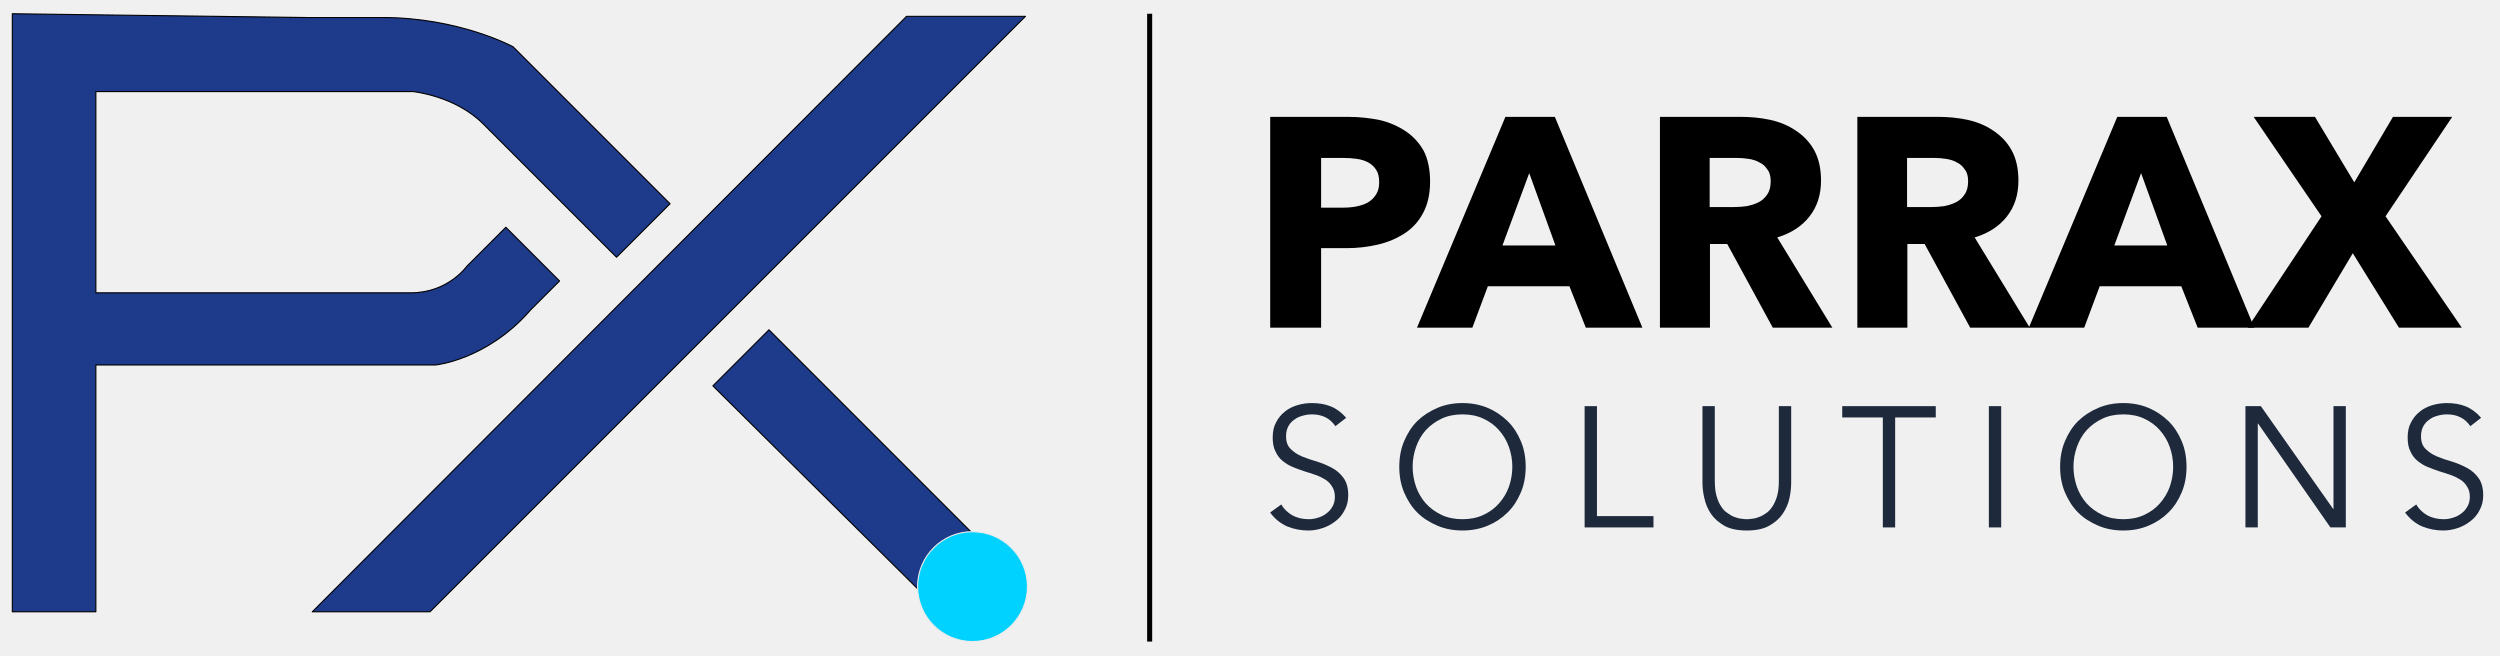
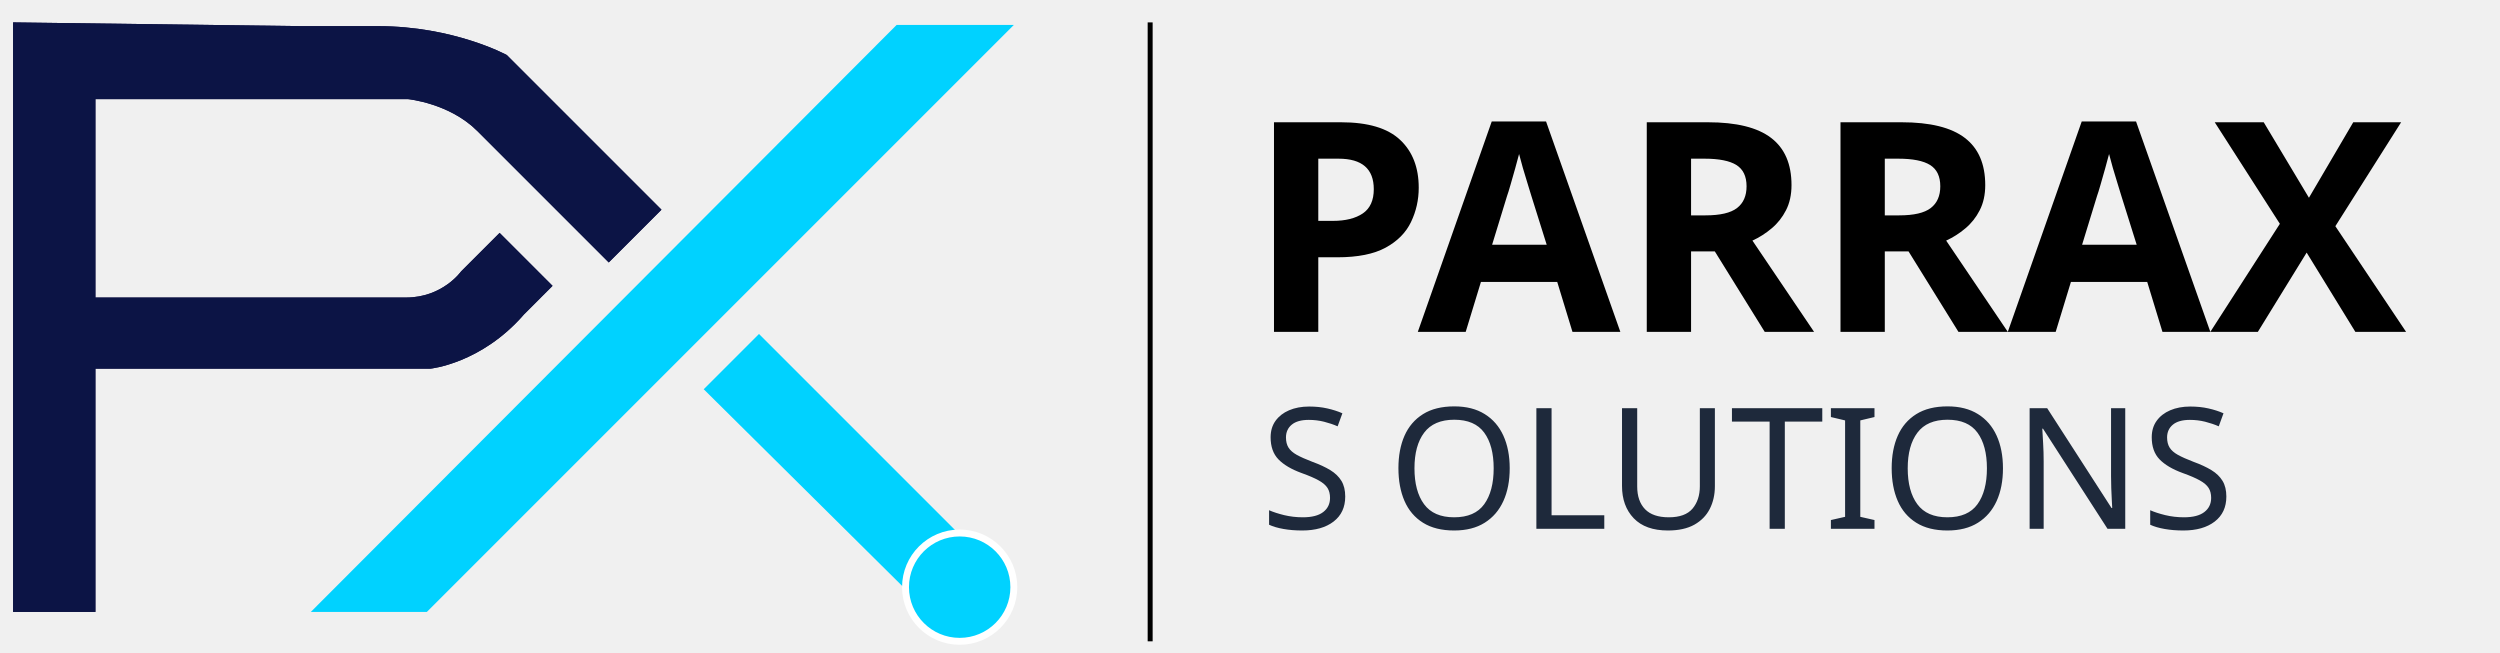
- <svg xmlns="http://www.w3.org/2000/svg" width="100%" height="100%" viewBox="88 108 2228 584" version="1.1" xml:space="preserve" style="fill-rule:evenodd;clip-rule:evenodd;stroke-linecap:round;stroke-linejoin:round;stroke-miterlimit:1.5;">
-   <g transform="matrix(1,0,0,1,-1401,-101)">
-     <g id="Parrax_Imagotipo_Dark" transform="matrix(1,0,0,1,327,101)">
+ <svg xmlns="http://www.w3.org/2000/svg" width="100%" height="100%" viewBox="80 100 2260 590" version="1.1" xml:space="preserve" style="fill-rule:evenodd;clip-rule:evenodd;stroke-linecap:round;stroke-linejoin:round;stroke-miterlimit:1.5;">
+   <g transform="matrix(1,0,0,1,-1377,-2528)">
+     <g id="ParraxDarkSinFondo" transform="matrix(1,0,0,1,303,2528)">
      <rect x="1074" y="0" width="2400" height="800" style="fill:none;" />
-       <g transform="matrix(1,0,0,1,45.32676,0)">
-         <g transform="matrix(1.691981,0,0,1.691981,860.3185,-497.3292)">
-           <path d="M527,561L556.529,531.471L664.76,639.701L635.713,668.747L527,561Z" style="fill:rgb(30,58,138);" />
-           <path d="M527,561L556.529,531.471L664.76,639.701L635.713,668.747L527,561Z" style="fill:none;stroke:black;stroke-width:0.59px;" />
-           <path d="M158,365L312,367L353,367C393.509,367 421.777,382.421 421.777,382.421L504.436,465.08L476.258,493.258L406,423C391.136,408.136 369,406 369,406L202,406L202,512L368,512C387.539,512 397.385,498.028 397.385,498.028L417.945,477.468L446.238,505.762L431,521C408.181,547.331 381,550 381,550L202,550L202,680L158,680L158,365Z" style="fill:rgb(30,58,138);" />
-           <path d="M158,365L158,680L202,680L202,550L381,550C381,550 408.181,547.331 431,521L446.238,505.762L417.945,477.468L397.385,498.028C397.385,498.028 387.539,512 368,512L202,512L202,406L369,406C369,406 391.136,408.136 406,423C420.864,437.864 476.258,493.258 476.258,493.258L504.436,465.08L421.777,382.421C421.777,382.421 393.509,367 353,367L312,367L158,365Z" style="fill:none;stroke:black;stroke-width:0.59px;" />
-           <path d="M316,680L629,366.365L691.635,366.365L378,680L316,680Z" style="fill:rgb(30,58,138);" />
-           <path d="M316,680L378,680L691.635,366.365L629,366.365L316,680Z" style="fill:none;stroke:black;stroke-width:0.59px;" />
+       <g transform="matrix(1,0,0,1,7.16338,-0)">
+         <g transform="matrix(0.236842,0,0,1,1677.721,0)">
+           <rect x="2139" y="120.244" width="19" height="559.513" />
+         </g>
+         <g transform="matrix(1.691981,0,0,1.691981,891.3185,-497.3292)">
+           <path d="M527,561L556.529,531.471L664.76,639.701L635.713,668.747L527,561Z" style="fill:rgb(0,210,255);" />
+           <path d="M158,365L312,367L353,367C393.509,367 421.777,382.421 421.777,382.421L504.436,465.08L476.258,493.258L406,423C391.136,408.136 369,406 369,406L202,406L202,512L368,512C387.539,512 397.385,498.028 397.385,498.028L417.945,477.468L446.238,505.762L431,521C408.181,547.331 381,550 381,550L202,550L202,680L158,680L158,365Z" style="fill:rgb(30,27,75);" />
+           <path d="M158,365L158,680L202,680L202,550L381,550C381,550 408.181,547.331 431,521L446.238,505.762L417.945,477.468L397.385,498.028C397.385,498.028 387.539,512 368,512L202,512L202,406L369,406C369,406 391.136,408.136 406,423C420.864,437.864 476.258,493.258 476.258,493.258L504.436,465.08L421.777,382.421C421.777,382.421 393.509,367 353,367L312,367L158,365Z" style="fill:rgb(12,20,69);" />
+           <g transform="matrix(1,0,0,1,1.062379,0)">
+             <path d="M316,680L378,680L691.635,366.365L629,366.365L316,680Z" style="fill:rgb(0,210,255);" />
+           </g>
          <g transform="matrix(1.205734,0,0,1.205734,-153.7283,-124.2143)">
-             <circle cx="678" cy="656" r="24" style="fill:rgb(0,210,255);stroke:rgb(235,235,235);stroke-width:0.49px;" />
+             <circle cx="678" cy="656" r="24" style="fill:rgb(0,210,255);stroke:white;stroke-width:3.06px;" />
          </g>
        </g>
-         <g transform="matrix(0.236842,0,0,1,1632.395,0)">
-           <rect x="2139" y="120.244" width="19" height="559.513" />
+         <g transform="matrix(1,0,0,1,45.32676,0)">
+           <rect x="2139" y="120.244" width="19" height="559.513" style="fill:none;" />
        </g>
-         <rect x="2139" y="120.244" width="19" height="559.513" style="fill:none;" />
-         <g transform="matrix(5.306948,0,0,5.306948,-10467.188,-906.6882)">
-           <g>
-             <g transform="matrix(50,0,0,50,2392.428,246.2221)">
-               <path d="M0.61,-0.49C0.61,-0.449 0.602,-0.414 0.587,-0.386C0.572,-0.357 0.551,-0.334 0.525,-0.317C0.499,-0.3 0.469,-0.287 0.435,-0.279C0.401,-0.271 0.366,-0.267 0.329,-0.267L0.244,-0.267L0.244,-0L0.073,-0L0.073,-0.708L0.333,-0.708C0.372,-0.708 0.408,-0.704 0.442,-0.697C0.475,-0.689 0.504,-0.676 0.529,-0.659C0.554,-0.642 0.574,-0.62 0.589,-0.593C0.603,-0.565 0.61,-0.531 0.61,-0.49ZM0.439,-0.489C0.439,-0.506 0.436,-0.519 0.429,-0.53C0.422,-0.541 0.413,-0.549 0.402,-0.555C0.391,-0.561 0.378,-0.565 0.363,-0.567C0.349,-0.569 0.334,-0.57 0.319,-0.57L0.244,-0.57L0.244,-0.403L0.316,-0.403C0.332,-0.403 0.347,-0.404 0.362,-0.407C0.377,-0.41 0.39,-0.414 0.402,-0.421C0.413,-0.428 0.422,-0.436 0.429,-0.448C0.436,-0.459 0.439,-0.472 0.439,-0.489Z" style="fill-rule:nonzero;" />
-             </g>
-             <g transform="matrix(50,0,0,50,2421.428,246.2221)">
-               <path d="M0.553,-0L0.498,-0.139L0.224,-0.139L0.172,-0L-0.014,-0L0.283,-0.708L0.449,-0.708L0.743,-0L0.553,-0ZM0.363,-0.519L0.273,-0.276L0.451,-0.276L0.363,-0.519Z" style="fill-rule:nonzero;" />
-             </g>
-             <g transform="matrix(50,0,0,50,2457.878,246.2221)">
-               <path d="M0.452,-0L0.299,-0.281L0.241,-0.281L0.241,-0L0.073,-0L0.073,-0.708L0.343,-0.708C0.377,-0.708 0.41,-0.705 0.443,-0.698C0.475,-0.691 0.504,-0.679 0.529,-0.662C0.555,-0.645 0.576,-0.623 0.591,-0.596C0.606,-0.569 0.614,-0.535 0.614,-0.494C0.614,-0.446 0.601,-0.406 0.575,-0.373C0.549,-0.34 0.513,-0.317 0.467,-0.303L0.652,-0L0.452,-0ZM0.445,-0.491C0.445,-0.508 0.442,-0.521 0.434,-0.531C0.427,-0.542 0.418,-0.55 0.407,-0.555C0.397,-0.561 0.384,-0.565 0.37,-0.567C0.357,-0.569 0.344,-0.57 0.331,-0.57L0.24,-0.57L0.24,-0.405L0.321,-0.405C0.335,-0.405 0.349,-0.406 0.364,-0.408C0.379,-0.411 0.392,-0.415 0.404,-0.421C0.416,-0.427 0.426,-0.436 0.433,-0.447C0.441,-0.458 0.445,-0.473 0.445,-0.491Z" style="fill-rule:nonzero;" />
-             </g>
-             <g transform="matrix(50,0,0,50,2491.028,246.2221)">
-               <path d="M0.452,-0L0.299,-0.281L0.241,-0.281L0.241,-0L0.073,-0L0.073,-0.708L0.343,-0.708C0.377,-0.708 0.41,-0.705 0.443,-0.698C0.475,-0.691 0.504,-0.679 0.529,-0.662C0.555,-0.645 0.576,-0.623 0.591,-0.596C0.606,-0.569 0.614,-0.535 0.614,-0.494C0.614,-0.446 0.601,-0.406 0.575,-0.373C0.549,-0.34 0.513,-0.317 0.467,-0.303L0.652,-0L0.452,-0ZM0.445,-0.491C0.445,-0.508 0.442,-0.521 0.434,-0.531C0.427,-0.542 0.418,-0.55 0.407,-0.555C0.397,-0.561 0.384,-0.565 0.37,-0.567C0.357,-0.569 0.344,-0.57 0.331,-0.57L0.24,-0.57L0.24,-0.405L0.321,-0.405C0.335,-0.405 0.349,-0.406 0.364,-0.408C0.379,-0.411 0.392,-0.415 0.404,-0.421C0.416,-0.427 0.426,-0.436 0.433,-0.447C0.441,-0.458 0.445,-0.473 0.445,-0.491Z" style="fill-rule:nonzero;" />
-             </g>
-             <g transform="matrix(50,0,0,50,2524.178,246.2221)">
-               <path d="M0.553,-0L0.498,-0.139L0.224,-0.139L0.172,-0L-0.014,-0L0.283,-0.708L0.449,-0.708L0.743,-0L0.553,-0ZM0.363,-0.519L0.273,-0.276L0.451,-0.276L0.363,-0.519Z" style="fill-rule:nonzero;" />
-             </g>
-             <g transform="matrix(50,0,0,50,2560.628,246.2221)">
-               <path d="M0.5,-0L0.345,-0.25L0.196,-0L-0.008,-0L0.24,-0.374L0.012,-0.708L0.218,-0.708L0.35,-0.488L0.48,-0.708L0.679,-0.708L0.455,-0.374L0.711,-0L0.5,-0Z" style="fill-rule:nonzero;" />
-             </g>
-           </g>
+         <g transform="matrix(5.306948,0,0,5.306948,-10421.861,-906.6882)">
+           <text x="2392.428px" y="246.222px" style="font-family:'AvenirNext-Bold', 'Avenir Next', sans-serif;font-weight:700;font-size:50px;">P<tspan x="2421.428px 2457.878px " y="246.222px 246.222px ">AR</tspan>RAX</text>
        </g>
-         <g transform="matrix(3.053046,0,0,3.053046,-4994.949,-474.1661)">
-           <g>
-             <g transform="matrix(50,0,0,50,2370.069,344.6411)">
-               <path d="M0.431,-0.591C0.4,-0.637 0.354,-0.66 0.294,-0.66C0.275,-0.66 0.257,-0.657 0.239,-0.652C0.221,-0.647 0.205,-0.64 0.191,-0.629C0.176,-0.619 0.165,-0.606 0.156,-0.59C0.147,-0.573 0.143,-0.554 0.143,-0.532C0.143,-0.5 0.152,-0.475 0.17,-0.458C0.188,-0.44 0.21,-0.425 0.237,-0.414C0.264,-0.403 0.293,-0.393 0.325,-0.384C0.356,-0.374 0.385,-0.362 0.412,-0.347C0.439,-0.333 0.461,-0.313 0.479,-0.288C0.497,-0.263 0.506,-0.23 0.506,-0.187C0.506,-0.155 0.499,-0.126 0.485,-0.101C0.472,-0.075 0.454,-0.053 0.431,-0.036C0.409,-0.019 0.384,-0.005 0.356,0.004C0.329,0.013 0.301,0.018 0.273,0.018C0.23,0.018 0.189,0.01 0.149,-0.006C0.111,-0.023 0.077,-0.05 0.05,-0.087L0.115,-0.134C0.13,-0.108 0.152,-0.087 0.179,-0.071C0.206,-0.056 0.239,-0.048 0.276,-0.048C0.294,-0.048 0.312,-0.051 0.33,-0.057C0.348,-0.062 0.364,-0.07 0.379,-0.082C0.393,-0.092 0.405,-0.106 0.414,-0.122C0.423,-0.138 0.428,-0.156 0.428,-0.177C0.428,-0.202 0.423,-0.222 0.412,-0.238C0.402,-0.255 0.389,-0.269 0.371,-0.28C0.354,-0.29 0.335,-0.3 0.314,-0.307C0.292,-0.314 0.27,-0.322 0.246,-0.329C0.224,-0.336 0.201,-0.345 0.179,-0.354C0.158,-0.363 0.139,-0.375 0.121,-0.39C0.104,-0.404 0.091,-0.422 0.081,-0.444C0.07,-0.465 0.065,-0.492 0.065,-0.525C0.065,-0.559 0.071,-0.589 0.085,-0.614C0.098,-0.639 0.115,-0.66 0.137,-0.677C0.158,-0.694 0.183,-0.706 0.21,-0.714C0.237,-0.722 0.265,-0.726 0.294,-0.726C0.334,-0.726 0.37,-0.72 0.403,-0.707C0.436,-0.694 0.466,-0.672 0.494,-0.64L0.431,-0.591Z" style="fill:rgb(30,41,59);fill-rule:nonzero;" />
-             </g>
-             <g transform="matrix(50,0,0,50,2407.869,344.6411)">
-               <path d="M0.708,-0.354C0.708,-0.395 0.701,-0.433 0.688,-0.47C0.675,-0.507 0.655,-0.54 0.63,-0.568C0.606,-0.596 0.575,-0.618 0.539,-0.635C0.503,-0.652 0.462,-0.66 0.417,-0.66C0.372,-0.66 0.331,-0.652 0.295,-0.635C0.259,-0.618 0.229,-0.596 0.203,-0.568C0.178,-0.54 0.159,-0.507 0.146,-0.47C0.133,-0.433 0.126,-0.395 0.126,-0.354C0.126,-0.313 0.133,-0.275 0.146,-0.237C0.159,-0.201 0.178,-0.168 0.203,-0.14C0.229,-0.112 0.259,-0.09 0.295,-0.073C0.331,-0.056 0.372,-0.048 0.417,-0.048C0.462,-0.048 0.503,-0.056 0.539,-0.073C0.575,-0.09 0.606,-0.112 0.63,-0.14C0.655,-0.168 0.675,-0.201 0.688,-0.237C0.701,-0.275 0.708,-0.313 0.708,-0.354ZM0.786,-0.354C0.786,-0.3 0.777,-0.25 0.758,-0.205C0.739,-0.16 0.714,-0.12 0.68,-0.087C0.647,-0.054 0.609,-0.029 0.564,-0.01C0.518,0.009 0.47,0.018 0.417,0.018C0.364,0.018 0.316,0.009 0.271,-0.01C0.226,-0.029 0.186,-0.054 0.153,-0.087C0.12,-0.12 0.095,-0.16 0.076,-0.205C0.057,-0.25 0.048,-0.3 0.048,-0.354C0.048,-0.408 0.057,-0.458 0.076,-0.503C0.095,-0.548 0.12,-0.588 0.153,-0.621C0.186,-0.653 0.226,-0.679 0.271,-0.698C0.316,-0.717 0.364,-0.726 0.417,-0.726C0.47,-0.726 0.518,-0.717 0.564,-0.698C0.609,-0.679 0.647,-0.653 0.68,-0.621C0.714,-0.588 0.739,-0.548 0.758,-0.503C0.777,-0.458 0.786,-0.408 0.786,-0.354Z" style="fill:rgb(30,41,59);fill-rule:nonzero;" />
-             </g>
-             <g transform="matrix(50,0,0,50,2459.569,344.6411)">
-               <path d="M0.168,-0.066L0.498,-0.066L0.498,-0L0.096,-0L0.096,-0.708L0.168,-0.708L0.168,-0.066Z" style="fill:rgb(30,41,59);fill-rule:nonzero;" />
-             </g>
-             <g transform="matrix(50,0,0,50,2494.569,344.6411)">
-               <path d="M0.602,-0.264C0.602,-0.235 0.599,-0.203 0.592,-0.171C0.585,-0.138 0.571,-0.107 0.552,-0.079C0.533,-0.051 0.506,-0.028 0.472,-0.009C0.439,0.009 0.396,0.018 0.343,0.018C0.29,0.018 0.246,0.009 0.213,-0.009C0.18,-0.028 0.153,-0.051 0.134,-0.079C0.115,-0.107 0.102,-0.138 0.095,-0.171C0.087,-0.203 0.084,-0.235 0.084,-0.264L0.084,-0.708L0.156,-0.708L0.156,-0.272C0.156,-0.238 0.159,-0.209 0.166,-0.184C0.173,-0.16 0.181,-0.14 0.193,-0.123C0.203,-0.106 0.216,-0.093 0.23,-0.084C0.243,-0.074 0.257,-0.066 0.271,-0.061C0.284,-0.056 0.297,-0.052 0.31,-0.051C0.323,-0.049 0.334,-0.048 0.343,-0.048C0.352,-0.048 0.362,-0.049 0.376,-0.051C0.389,-0.052 0.402,-0.056 0.415,-0.061C0.429,-0.066 0.443,-0.074 0.457,-0.084C0.47,-0.093 0.482,-0.106 0.493,-0.123C0.504,-0.14 0.513,-0.16 0.52,-0.184C0.527,-0.209 0.53,-0.238 0.53,-0.272L0.53,-0.708L0.602,-0.708L0.602,-0.264Z" style="fill:rgb(30,41,59);fill-rule:nonzero;" />
-             </g>
-             <g transform="matrix(50,0,0,50,2538.869,344.6411)">
-               <path d="M0.323,-0L0.251,-0L0.251,-0.642L0.014,-0.642L0.014,-0.708L0.56,-0.708L0.56,-0.642L0.323,-0.642L0.323,-0Z" style="fill:rgb(30,41,59);fill-rule:nonzero;" />
-             </g>
-             <g transform="matrix(50,0,0,50,2577.569,344.6411)">
-               <rect x="0.096" y="-0.708" width="0.072" height="0.708" style="fill:rgb(30,41,59);fill-rule:nonzero;" />
-             </g>
-             <g transform="matrix(50,0,0,50,2600.769,344.6411)">
-               <path d="M0.708,-0.354C0.708,-0.395 0.701,-0.433 0.688,-0.47C0.675,-0.507 0.655,-0.54 0.63,-0.568C0.606,-0.596 0.575,-0.618 0.539,-0.635C0.503,-0.652 0.462,-0.66 0.417,-0.66C0.372,-0.66 0.331,-0.652 0.295,-0.635C0.259,-0.618 0.229,-0.596 0.203,-0.568C0.178,-0.54 0.159,-0.507 0.146,-0.47C0.133,-0.433 0.126,-0.395 0.126,-0.354C0.126,-0.313 0.133,-0.275 0.146,-0.237C0.159,-0.201 0.178,-0.168 0.203,-0.14C0.229,-0.112 0.259,-0.09 0.295,-0.073C0.331,-0.056 0.372,-0.048 0.417,-0.048C0.462,-0.048 0.503,-0.056 0.539,-0.073C0.575,-0.09 0.606,-0.112 0.63,-0.14C0.655,-0.168 0.675,-0.201 0.688,-0.237C0.701,-0.275 0.708,-0.313 0.708,-0.354ZM0.786,-0.354C0.786,-0.3 0.777,-0.25 0.758,-0.205C0.739,-0.16 0.714,-0.12 0.68,-0.087C0.647,-0.054 0.609,-0.029 0.564,-0.01C0.518,0.009 0.47,0.018 0.417,0.018C0.364,0.018 0.316,0.009 0.271,-0.01C0.226,-0.029 0.186,-0.054 0.153,-0.087C0.12,-0.12 0.095,-0.16 0.076,-0.205C0.057,-0.25 0.048,-0.3 0.048,-0.354C0.048,-0.408 0.057,-0.458 0.076,-0.503C0.095,-0.548 0.12,-0.588 0.153,-0.621C0.186,-0.653 0.226,-0.679 0.271,-0.698C0.316,-0.717 0.364,-0.726 0.417,-0.726C0.47,-0.726 0.518,-0.717 0.564,-0.698C0.609,-0.679 0.647,-0.653 0.68,-0.621C0.714,-0.588 0.739,-0.548 0.758,-0.503C0.777,-0.458 0.786,-0.408 0.786,-0.354Z" style="fill:rgb(30,41,59);fill-rule:nonzero;" />
-             </g>
-             <g transform="matrix(50,0,0,50,2652.469,344.6411)">
-               <path d="M0.608,-0.108L0.61,-0.108L0.61,-0.708L0.682,-0.708L0.682,-0L0.592,-0L0.17,-0.606L0.168,-0.606L0.168,-0L0.096,-0L0.096,-0.708L0.186,-0.708L0.608,-0.108Z" style="fill:rgb(30,41,59);fill-rule:nonzero;" />
-             </g>
-             <g transform="matrix(50,0,0,50,2701.369,344.6411)">
-               <path d="M0.431,-0.591C0.4,-0.637 0.354,-0.66 0.294,-0.66C0.275,-0.66 0.257,-0.657 0.239,-0.652C0.221,-0.647 0.205,-0.64 0.191,-0.629C0.176,-0.619 0.165,-0.606 0.156,-0.59C0.147,-0.573 0.143,-0.554 0.143,-0.532C0.143,-0.5 0.152,-0.475 0.17,-0.458C0.188,-0.44 0.21,-0.425 0.237,-0.414C0.264,-0.403 0.293,-0.393 0.325,-0.384C0.356,-0.374 0.385,-0.362 0.412,-0.347C0.439,-0.333 0.461,-0.313 0.479,-0.288C0.497,-0.263 0.506,-0.23 0.506,-0.187C0.506,-0.155 0.499,-0.126 0.485,-0.101C0.472,-0.075 0.454,-0.053 0.431,-0.036C0.409,-0.019 0.384,-0.005 0.356,0.004C0.329,0.013 0.301,0.018 0.273,0.018C0.23,0.018 0.189,0.01 0.149,-0.006C0.111,-0.023 0.077,-0.05 0.05,-0.087L0.115,-0.134C0.13,-0.108 0.152,-0.087 0.179,-0.071C0.206,-0.056 0.239,-0.048 0.276,-0.048C0.294,-0.048 0.312,-0.051 0.33,-0.057C0.348,-0.062 0.364,-0.07 0.379,-0.082C0.393,-0.092 0.405,-0.106 0.414,-0.122C0.423,-0.138 0.428,-0.156 0.428,-0.177C0.428,-0.202 0.423,-0.222 0.412,-0.238C0.402,-0.255 0.389,-0.269 0.371,-0.28C0.354,-0.29 0.335,-0.3 0.314,-0.307C0.292,-0.314 0.27,-0.322 0.246,-0.329C0.224,-0.336 0.201,-0.345 0.179,-0.354C0.158,-0.363 0.139,-0.375 0.121,-0.39C0.104,-0.404 0.091,-0.422 0.081,-0.444C0.07,-0.465 0.065,-0.492 0.065,-0.525C0.065,-0.559 0.071,-0.589 0.085,-0.614C0.098,-0.639 0.115,-0.66 0.137,-0.677C0.158,-0.694 0.183,-0.706 0.21,-0.714C0.237,-0.722 0.265,-0.726 0.294,-0.726C0.334,-0.726 0.37,-0.72 0.403,-0.707C0.436,-0.694 0.466,-0.672 0.494,-0.64L0.431,-0.591Z" style="fill:rgb(30,41,59);fill-rule:nonzero;" />
-             </g>
-           </g>
+         <g transform="matrix(3.053046,0,0,3.053046,-4949.622,-474.1661)">
+           <text x="2370.069px" y="344.641px" style="font-family:'Avenir-Book', 'Avenir';font-size:50px;fill:rgb(30,41,59);">S<tspan x="2407.869px 2459.569px 2494.569px 2538.869px 2577.569px 2600.769px 2652.469px 2701.369px " y="344.641px 344.641px 344.641px 344.641px 344.641px 344.641px 344.641px 344.641px ">OLUTIONS</tspan>
+           </text>
        </g>
      </g>
    </g>
  </g>
</svg>
